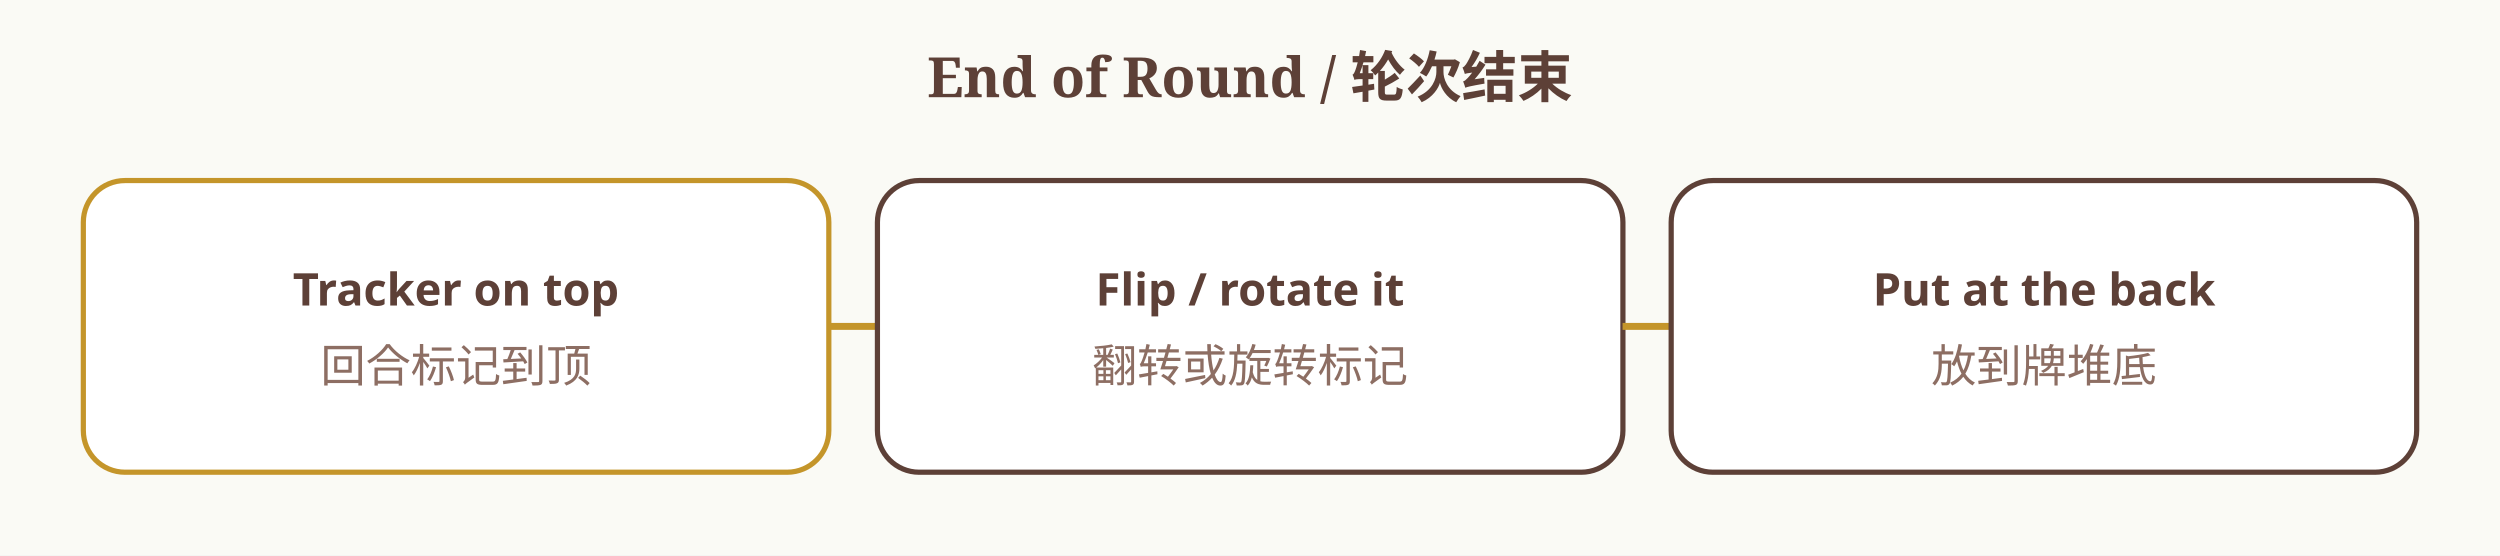
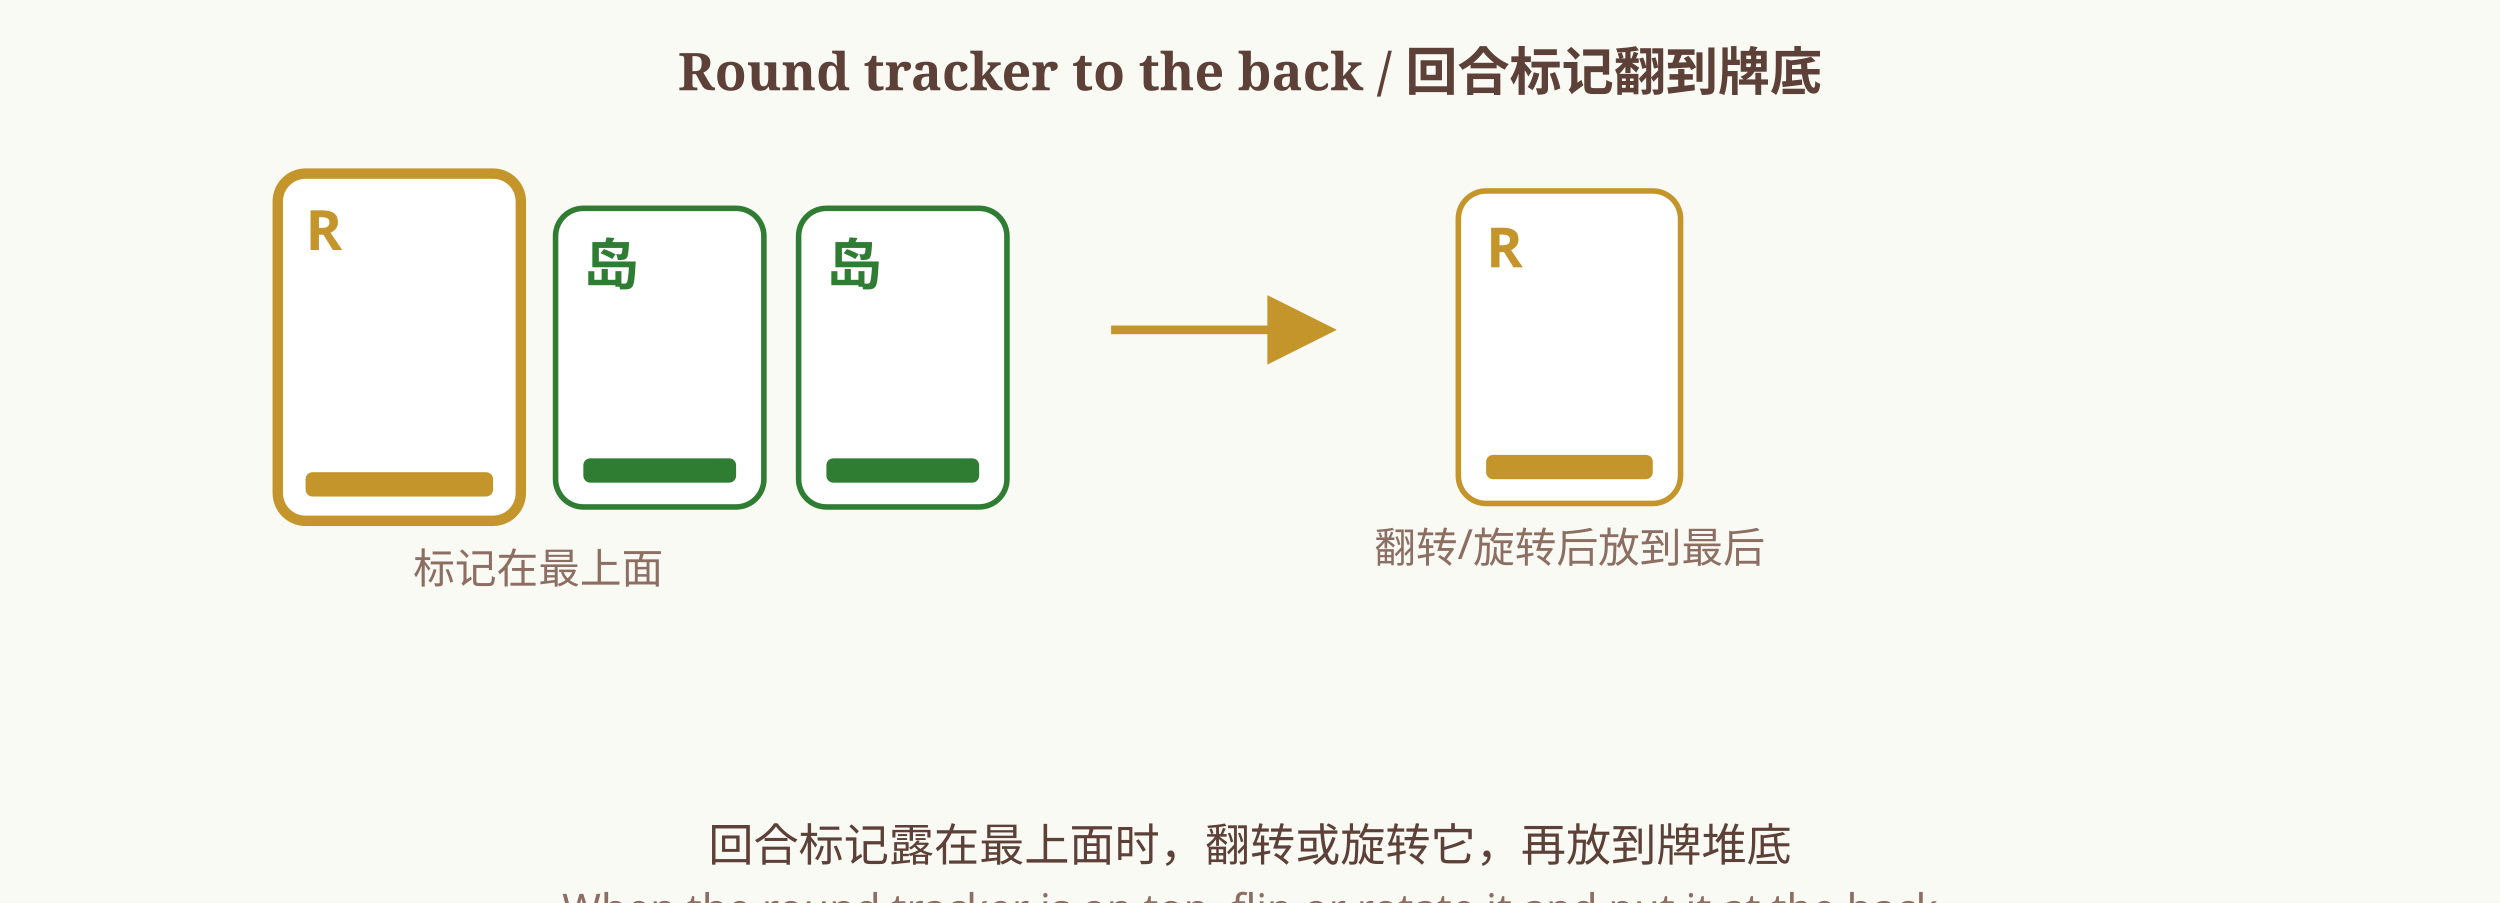
- <svg xmlns="http://www.w3.org/2000/svg" viewBox="0 0 720 160" role="img">
-   <rect width="720" height="160" fill="#FAFAF5" />
-   <text x="360" y="28" text-anchor="middle" font-family="Georgia, serif" font-size="16" fill="#5D4037" font-weight="700">End of Round / 轮次结束</text>
-   <g font-family="'PingFang SC', 'Hiragino Sans GB', 'Microsoft YaHei', sans-serif" font-size="13" text-anchor="middle">
-     <rect x="24.0" y="52" width="214.7" height="84" rx="12" fill="#fff" stroke="#C4952A" stroke-width="1.5" />
-     <text x="131.3" y="88" fill="#5D4037" font-weight="700">Tracker on top</text>
-     <text x="131.3" y="110" fill="#8D6E63">回合标记到顶</text>
-     <path d="M238.7 94h14" stroke="#C4952A" stroke-width="2" />
-     <rect x="252.7" y="52" width="214.7" height="84" rx="12" fill="#fff" stroke="#5D4037" stroke-width="1.5" />
-     <text x="360.0" y="88" fill="#5D4037" font-weight="700">Flip / rotate it</text>
-     <text x="360.0" y="110" fill="#8D6E63">翻转或旋转标记</text>
-     <path d="M467.3 94h14" stroke="#C4952A" stroke-width="2" />
-     <rect x="481.3" y="52" width="214.7" height="84" rx="12" fill="#fff" stroke="#5D4037" stroke-width="1.5" />
-     <text x="588.7" y="88" fill="#5D4037" font-weight="700">Put at the back</text>
-     <text x="588.7" y="110" fill="#8D6E63">放到牌堆底</text>
+ <svg xmlns="http://www.w3.org/2000/svg" viewBox="0 0 720 260" role="img">
+   <rect width="720" height="260" fill="#FAFAF5" />
+   <defs>
+     <marker id="arr" markerWidth="8" markerHeight="8" refX="6" refY="4" orient="auto">
+       <path d="M0 0l8 4-8 4z" fill="#C4952A" />
+     </marker>
+   </defs>
+   <text x="360" y="26" text-anchor="middle" font-family="Georgia, serif" font-size="15" fill="#5D4037" font-weight="700">Round tracker to the back / 回合标记翻到牌底</text>
+   <g>
+     <rect x="80" y="50" width="70" height="100" rx="8" fill="#fff" stroke="#C4952A" stroke-width="3" />
+     <text x="88" y="72" font-family="'PingFang SC', 'Hiragino Sans GB', 'Microsoft YaHei', sans-serif" font-size="16" font-weight="700" fill="#C4952A">R</text>
+     <rect x="88" y="136" width="54" height="7" rx="2" fill="#C4952A" />
  </g>
+   <g>
+     <rect x="160" y="60" width="60" height="86" rx="8" fill="#fff" stroke="#2E7D32" stroke-width="1.6" />
+     <text x="168" y="82" font-family="'PingFang SC', 'Hiragino Sans GB', 'Microsoft YaHei', sans-serif" font-size="16" font-weight="700" fill="#2E7D32">岛</text>
+     <rect x="168" y="132" width="44" height="7" rx="2" fill="#2E7D32" />
+   </g>
+   <g>
+     <rect x="230" y="60" width="60" height="86" rx="8" fill="#fff" stroke="#2E7D32" stroke-width="1.6" />
+     <text x="238" y="82" font-family="'PingFang SC', 'Hiragino Sans GB', 'Microsoft YaHei', sans-serif" font-size="16" font-weight="700" fill="#2E7D32">岛</text>
+     <rect x="238" y="132" width="44" height="7" rx="2" fill="#2E7D32" />
+   </g>
+   <text x="155" y="168" text-anchor="middle" font-family="'PingFang SC', 'Hiragino Sans GB', 'Microsoft YaHei', sans-serif" font-size="12" fill="#8D6E63">标记在最上面</text>
+   <path d="M320 95 L380 95" stroke="#C4952A" stroke-width="2.5" marker-end="url(#arr)" />
+   <g>
+     <rect x="420" y="55" width="64" height="90" rx="8" fill="#fff" stroke="#C4952A" stroke-width="1.6" />
+     <text x="428" y="77" font-family="'PingFang SC', 'Hiragino Sans GB', 'Microsoft YaHei', sans-serif" font-size="16" font-weight="700" fill="#C4952A">R</text>
+     <rect x="428" y="131" width="48" height="7" rx="2" fill="#C4952A" />
+   </g>
+   <text x="452" y="162" text-anchor="middle" font-family="'PingFang SC', 'Hiragino Sans GB', 'Microsoft YaHei', sans-serif" font-size="12" fill="#8D6E63">翻转/旋转后放到最后</text>
+   <text x="360" y="248" text-anchor="middle" font-family="'PingFang SC', 'Hiragino Sans GB', 'Microsoft YaHei', sans-serif" font-size="13" fill="#5D4037">回合标记露在最上面时，翻转或旋转它，再放到牌堆底</text>
+   <text x="360" y="266" text-anchor="middle" font-family="'PingFang SC', 'Hiragino Sans GB', 'Microsoft YaHei', sans-serif" font-size="12" fill="#8D6E63">When the round tracker is on top, flip or rotate it and put it at the back</text>
</svg>
